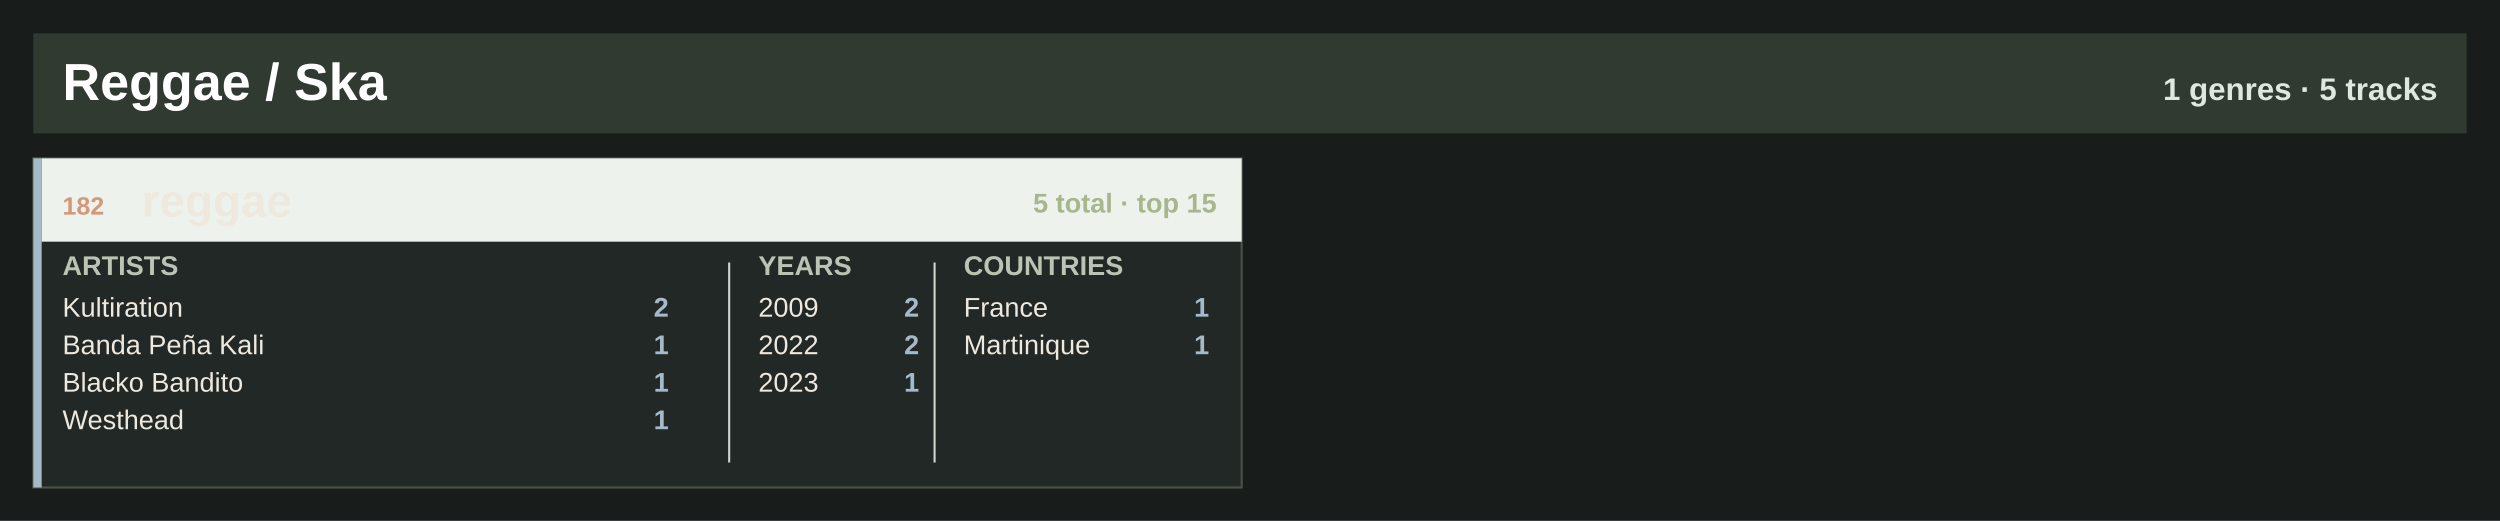
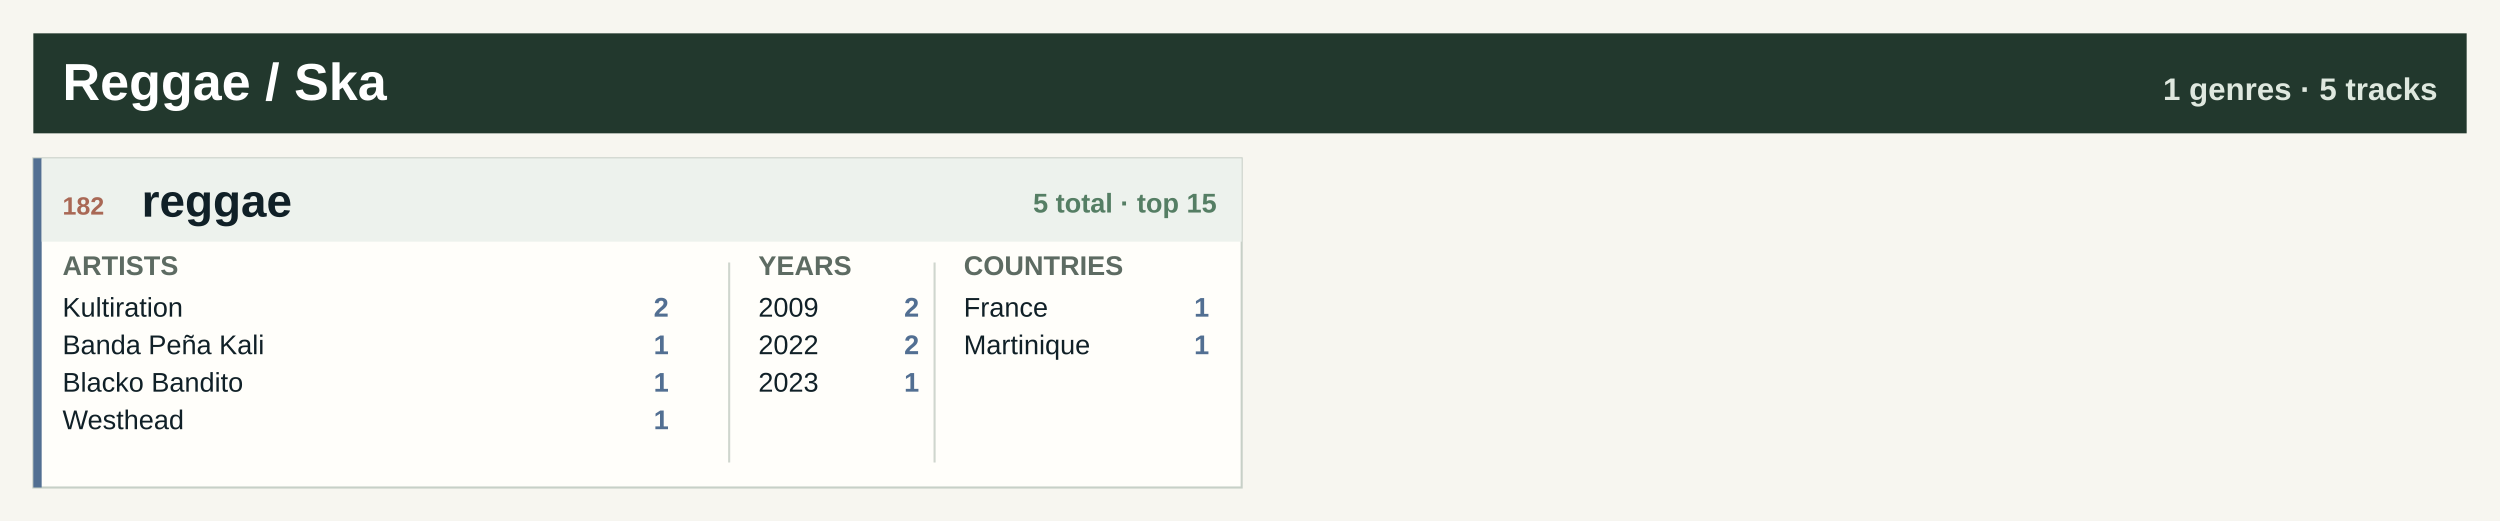
<svg xmlns="http://www.w3.org/2000/svg" width="1200" height="250" viewBox="0 0 1200 250" role="img" aria-label="Reggae / Ska genre atlas">
-   <rect width="1200" height="250" fill="#181c1b" />
-   <rect x="16" y="16" width="1168" height="48" fill="#303a30" />
+   <rect width="1200" height="250" fill="#f7f6f0" />
+   <rect x="16" y="16" width="1168" height="48" fill="#22382d" />
  <text x="30.0" y="48.0" font-family="Segoe UI, Arial, sans-serif" font-size="25" font-weight="800" fill="#ffffff" text-anchor="start">Reggae / Ska</text>
  <text x="1170.0" y="48.0" font-family="Segoe UI, Arial, sans-serif" font-size="15" font-weight="800" fill="#dfe8df" text-anchor="end">1 genres · 5 tracks</text>
-   <rect x="16.0" y="76.0" width="580.0" height="158" fill="#222826" stroke="#495348" />
-   <rect x="16.0" y="76.0" width="4" height="158" fill="#a6b9c8" />
+   <rect x="16.0" y="76.0" width="580.0" height="158" fill="#fffefa" stroke="#c7d0c7" />
+   <rect x="16.0" y="76.0" width="4" height="158" fill="#526f92" />
  <rect x="20.0" y="76.0" width="576.0" height="40" fill="#edf2ed" />
-   <text x="30.0" y="103.0" font-family="Segoe UI, Arial, sans-serif" font-size="12" font-weight="800" fill="#d29879" text-anchor="start">182</text>
-   <text x="68.0" y="104.0" font-family="Segoe UI, Arial, sans-serif" font-size="22" font-weight="800" fill="#eee9df" text-anchor="start">reggae</text>
-   <text x="584.0" y="102.0" font-family="Segoe UI, Arial, sans-serif" font-size="13" font-weight="800" fill="#a7b68c" text-anchor="end">5 total · top 15</text>
-   <text x="30.0" y="132.0" font-family="Segoe UI, Arial, sans-serif" font-size="13" font-weight="800" fill="#bac3b4" text-anchor="start">ARTISTS</text>
-   <text x="364.0" y="132.0" font-family="Segoe UI, Arial, sans-serif" font-size="13" font-weight="800" fill="#bac3b4" text-anchor="start">YEARS</text>
-   <text x="462.6" y="132.0" font-family="Segoe UI, Arial, sans-serif" font-size="13" font-weight="800" fill="#bac3b4" text-anchor="start">COUNTRIES</text>
+   <text x="30.0" y="103.0" font-family="Segoe UI, Arial, sans-serif" font-size="12" font-weight="800" fill="#a96855" text-anchor="start">182</text>
+   <text x="68.0" y="104.0" font-family="Segoe UI, Arial, sans-serif" font-size="22" font-weight="800" fill="#102027" text-anchor="start">reggae</text>
+   <text x="584.0" y="102.0" font-family="Segoe UI, Arial, sans-serif" font-size="13" font-weight="800" fill="#557e64" text-anchor="end">5 total · top 15</text>
+   <text x="30.0" y="132.0" font-family="Segoe UI, Arial, sans-serif" font-size="13" font-weight="800" fill="#5d6b62" text-anchor="start">ARTISTS</text>
+   <text x="364.0" y="132.0" font-family="Segoe UI, Arial, sans-serif" font-size="13" font-weight="800" fill="#5d6b62" text-anchor="start">YEARS</text>
+   <text x="462.6" y="132.0" font-family="Segoe UI, Arial, sans-serif" font-size="13" font-weight="800" fill="#5d6b62" text-anchor="start">COUNTRIES</text>
  <line x1="350.0" y1="126.0" x2="350.0" y2="222.0" stroke="#cfd6ce" />
  <line x1="448.6" y1="126.0" x2="448.6" y2="222.0" stroke="#cfd6ce" />
-   <text x="30.0" y="152.0" font-family="Segoe UI, Arial, sans-serif" font-size="13" font-weight="400" fill="#eee9df" text-anchor="start">Kultiration</text>
-   <text x="321.0" y="152.0" font-family="Segoe UI, Arial, sans-serif" font-size="13" font-weight="800" fill="#a6b9c8" text-anchor="end">2</text>
-   <text x="30.0" y="170.0" font-family="Segoe UI, Arial, sans-serif" font-size="13" font-weight="400" fill="#eee9df" text-anchor="start">Banda Peña Kali</text>
-   <text x="321.0" y="170.0" font-family="Segoe UI, Arial, sans-serif" font-size="13" font-weight="800" fill="#a6b9c8" text-anchor="end">1</text>
-   <text x="30.0" y="188.0" font-family="Segoe UI, Arial, sans-serif" font-size="13" font-weight="400" fill="#eee9df" text-anchor="start">Blacko Bandito</text>
-   <text x="321.0" y="188.0" font-family="Segoe UI, Arial, sans-serif" font-size="13" font-weight="800" fill="#a6b9c8" text-anchor="end">1</text>
-   <text x="30.0" y="206.0" font-family="Segoe UI, Arial, sans-serif" font-size="13" font-weight="400" fill="#eee9df" text-anchor="start">Westhead</text>
-   <text x="321.0" y="206.0" font-family="Segoe UI, Arial, sans-serif" font-size="13" font-weight="800" fill="#a6b9c8" text-anchor="end">1</text>
-   <text x="364.0" y="152.0" font-family="Segoe UI, Arial, sans-serif" font-size="13" font-weight="400" fill="#eee9df" text-anchor="start">2009</text>
-   <text x="441.2" y="152.0" font-family="Segoe UI, Arial, sans-serif" font-size="13" font-weight="800" fill="#a6b9c8" text-anchor="end">2</text>
-   <text x="364.0" y="170.0" font-family="Segoe UI, Arial, sans-serif" font-size="13" font-weight="400" fill="#eee9df" text-anchor="start">2022</text>
-   <text x="441.2" y="170.0" font-family="Segoe UI, Arial, sans-serif" font-size="13" font-weight="800" fill="#a6b9c8" text-anchor="end">2</text>
-   <text x="364.0" y="188.0" font-family="Segoe UI, Arial, sans-serif" font-size="13" font-weight="400" fill="#eee9df" text-anchor="start">2023</text>
-   <text x="441.2" y="188.0" font-family="Segoe UI, Arial, sans-serif" font-size="13" font-weight="800" fill="#a6b9c8" text-anchor="end">1</text>
-   <text x="462.6" y="152.0" font-family="Segoe UI, Arial, sans-serif" font-size="13" font-weight="400" fill="#eee9df" text-anchor="start">France</text>
-   <text x="580.4" y="152.0" font-family="Segoe UI, Arial, sans-serif" font-size="13" font-weight="800" fill="#a6b9c8" text-anchor="end">1</text>
-   <text x="462.6" y="170.0" font-family="Segoe UI, Arial, sans-serif" font-size="13" font-weight="400" fill="#eee9df" text-anchor="start">Martinique</text>
-   <text x="580.4" y="170.0" font-family="Segoe UI, Arial, sans-serif" font-size="13" font-weight="800" fill="#a6b9c8" text-anchor="end">1</text>
+   <text x="30.0" y="152.0" font-family="Segoe UI, Arial, sans-serif" font-size="13" font-weight="400" fill="#102027" text-anchor="start">Kultiration</text>
+   <text x="321.0" y="152.0" font-family="Segoe UI, Arial, sans-serif" font-size="13" font-weight="800" fill="#526f92" text-anchor="end">2</text>
+   <text x="30.0" y="170.0" font-family="Segoe UI, Arial, sans-serif" font-size="13" font-weight="400" fill="#102027" text-anchor="start">Banda Peña Kali</text>
+   <text x="321.0" y="170.0" font-family="Segoe UI, Arial, sans-serif" font-size="13" font-weight="800" fill="#526f92" text-anchor="end">1</text>
+   <text x="30.0" y="188.0" font-family="Segoe UI, Arial, sans-serif" font-size="13" font-weight="400" fill="#102027" text-anchor="start">Blacko Bandito</text>
+   <text x="321.0" y="188.0" font-family="Segoe UI, Arial, sans-serif" font-size="13" font-weight="800" fill="#526f92" text-anchor="end">1</text>
+   <text x="30.0" y="206.0" font-family="Segoe UI, Arial, sans-serif" font-size="13" font-weight="400" fill="#102027" text-anchor="start">Westhead</text>
+   <text x="321.0" y="206.0" font-family="Segoe UI, Arial, sans-serif" font-size="13" font-weight="800" fill="#526f92" text-anchor="end">1</text>
+   <text x="364.0" y="152.0" font-family="Segoe UI, Arial, sans-serif" font-size="13" font-weight="400" fill="#102027" text-anchor="start">2009</text>
+   <text x="441.2" y="152.0" font-family="Segoe UI, Arial, sans-serif" font-size="13" font-weight="800" fill="#526f92" text-anchor="end">2</text>
+   <text x="364.0" y="170.0" font-family="Segoe UI, Arial, sans-serif" font-size="13" font-weight="400" fill="#102027" text-anchor="start">2022</text>
+   <text x="441.2" y="170.0" font-family="Segoe UI, Arial, sans-serif" font-size="13" font-weight="800" fill="#526f92" text-anchor="end">2</text>
+   <text x="364.0" y="188.0" font-family="Segoe UI, Arial, sans-serif" font-size="13" font-weight="400" fill="#102027" text-anchor="start">2023</text>
+   <text x="441.2" y="188.0" font-family="Segoe UI, Arial, sans-serif" font-size="13" font-weight="800" fill="#526f92" text-anchor="end">1</text>
+   <text x="462.6" y="152.0" font-family="Segoe UI, Arial, sans-serif" font-size="13" font-weight="400" fill="#102027" text-anchor="start">France</text>
+   <text x="580.4" y="152.0" font-family="Segoe UI, Arial, sans-serif" font-size="13" font-weight="800" fill="#526f92" text-anchor="end">1</text>
+   <text x="462.6" y="170.0" font-family="Segoe UI, Arial, sans-serif" font-size="13" font-weight="400" fill="#102027" text-anchor="start">Martinique</text>
+   <text x="580.4" y="170.0" font-family="Segoe UI, Arial, sans-serif" font-size="13" font-weight="800" fill="#526f92" text-anchor="end">1</text>
</svg>
